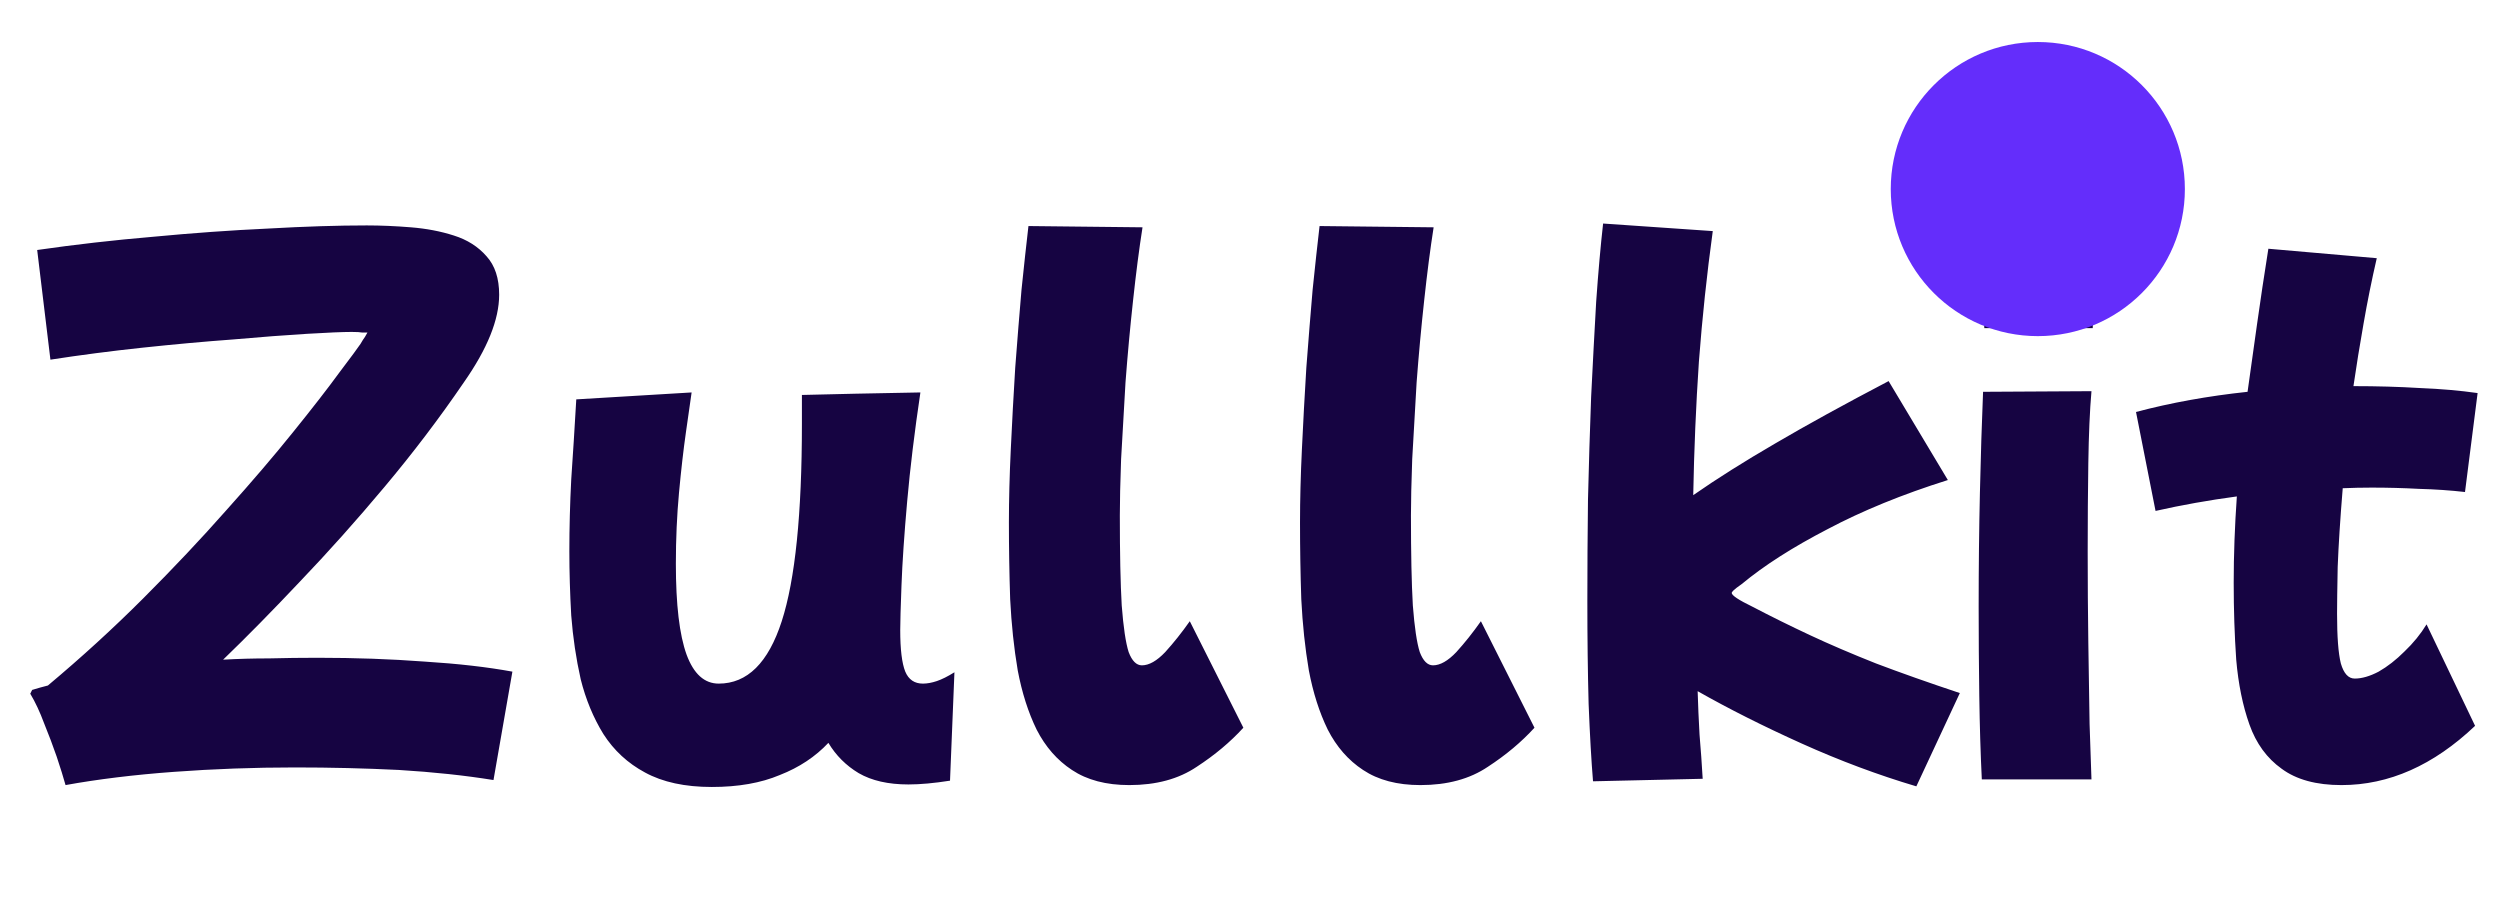
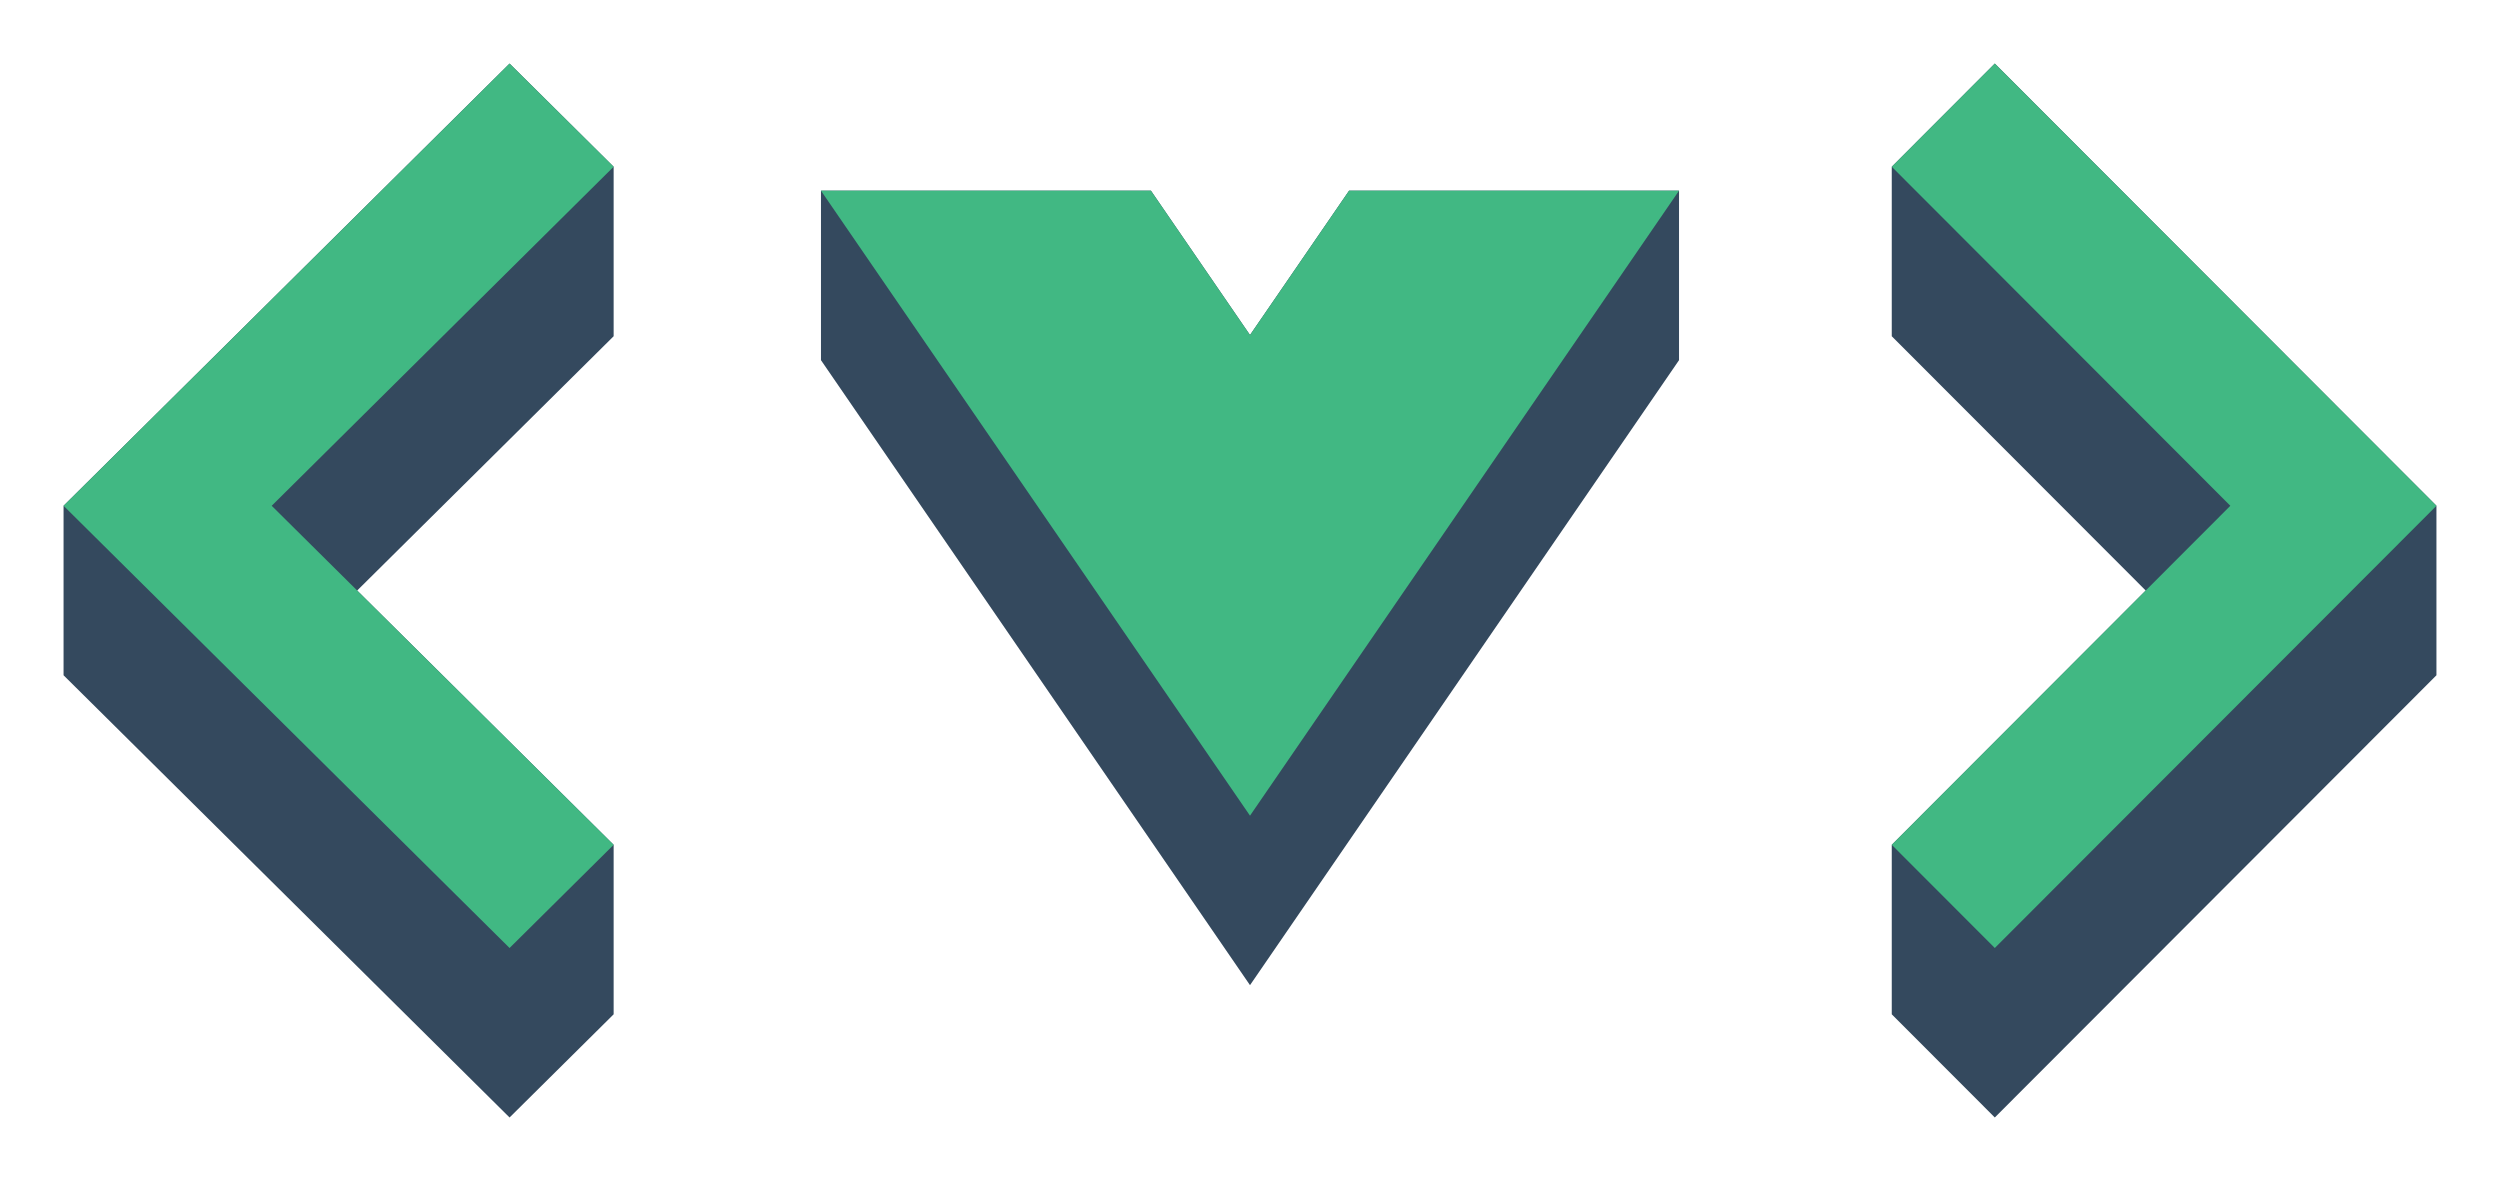
- <svg xmlns="http://www.w3.org/2000/svg" fill="none" height="43" viewBox="0 0 119 43" width="119">
-   <path d="m3.12 37.37c-.1-.36-.24-.81-.42-1.35-.18-.52-.38-1.05-.6-1.59-.2-.54-.42-1.01-.66-1.41l.09-.18c.26-.08.51-.15.75-.21 1.6-1.34 3.11-2.72 4.53-4.14 1.44-1.44 2.76-2.84 3.96-4.2 1.22-1.36 2.28-2.6 3.18-3.72.92-1.14 1.65-2.08 2.19-2.82.56-.74.9-1.2 1.02-1.38.08-.14.15-.25.21-.33.06-.1.1-.17.12-.21-.04 0-.12 0-.24 0-.1-.02-.27-.03-.51-.03-.42 0-1.13.03-2.13.09s-2.18.15-3.54.27c-1.36.1-2.79.23-4.29.39s-2.96.35-4.38.57l-.63-5.22c1.8-.26 3.64-.47 5.52-.63 1.9-.18 3.72-.31 5.46-.39 1.76-.1 3.33-.15 4.71-.15.66 0 1.36.03 2.1.09s1.42.19 2.04.39c.64.2 1.16.53 1.56.99.4.44.6 1.05.6 1.83 0 1.18-.56 2.57-1.68 4.17-1.16 1.7-2.42 3.36-3.78 4.98-1.34 1.6-2.68 3.1-4.02 4.5-1.32 1.4-2.54 2.64-3.66 3.72.72-.04 1.45-.06 2.19-.06.76-.02 1.53-.03 2.31-.03 1.78 0 3.47.06 5.07.18 1.6.1 3 .26 4.2.48l-.9 5.16c-1.36-.22-2.86-.38-4.5-.48-1.62-.08-3.27-.12-4.95-.12-1.94 0-3.86.07-5.76.21s-3.62.35-5.16.63zm30.761.09c-1.28 0-2.34-.23-3.18-.69-.82-.44-1.48-1.05-1.98-1.83-.48-.78-.84-1.65-1.08-2.61-.22-.98-.37-1.99-.45-3.03-.06-1.06-.09-2.08-.09-3.06 0-1.12.03-2.26.09-3.42.08-1.16.16-2.43.24-3.81l5.49-.33c-.06.42-.15 1.05-.27 1.89s-.23 1.8-.33 2.88-.15 2.21-.15 3.39c0 1.94.17 3.38.51 4.32.34.92.85 1.38 1.53 1.38 1.36 0 2.36-.99 3-2.97s.96-5.11.96-9.39v-1.38l2.55-.06 3.09-.06c-.28 1.88-.49 3.61-.63 5.19s-.23 2.91-.27 3.99c-.04 1.06-.06 1.77-.06 2.13 0 .92.08 1.58.24 1.98.16.38.44.57.84.57.2 0 .42-.04.66-.12s.52-.22.84-.42l-.21 5.16c-.76.12-1.42.18-1.98.18-.96 0-1.75-.18-2.37-.54-.6-.36-1.08-.84-1.44-1.44-.62.66-1.39 1.17-2.31 1.53-.9.38-1.98.57-3.24.57zm19.873-.09c-1.1 0-2.01-.24-2.73-.72-.7-.46-1.26-1.1-1.68-1.92-.4-.82-.7-1.76-.9-2.82-.18-1.06-.3-2.19-.36-3.39-.04-1.22-.06-2.44-.06-3.66 0-1.06.03-2.22.09-3.48.06-1.28.13-2.57.21-3.87.1-1.32.2-2.56.3-3.72.12-1.16.23-2.17.33-3.03l5.43.06c-.16 1.02-.31 2.18-.45 3.48-.14 1.28-.26 2.58-.36 3.9-.08 1.32-.15 2.54-.21 3.66-.04 1.12-.06 2.01-.06 2.67 0 1.82.03 3.25.09 4.29.08 1.04.19 1.78.33 2.22.16.42.37.63.63.63.34 0 .71-.21 1.11-.63.4-.44.79-.93 1.17-1.47l2.55 5.07c-.62.68-1.36 1.3-2.22 1.86-.86.58-1.93.87-3.21.87zm13.857 0c-1.1 0-2.01-.24-2.73-.72-.7-.46-1.26-1.1-1.68-1.92-.4-.82-.7-1.76-.9-2.82-.18-1.06-.3-2.19-.36-3.39-.04-1.22-.06-2.44-.06-3.66 0-1.06.03-2.22.09-3.48.06-1.28.13-2.57.21-3.87.1-1.32.2-2.56.3-3.72.12-1.16.23-2.17.33-3.03l5.43.06c-.16 1.02-.31 2.18-.45 3.48-.14 1.28-.26 2.58-.36 3.9-.08 1.32-.15 2.54-.21 3.66-.04 1.12-.06 2.01-.06 2.67 0 1.82.03 3.25.09 4.29.08 1.04.19 1.78.33 2.22.16.42.37.63.63.63.34 0 .71-.21 1.11-.63.4-.44.79-.93 1.17-1.47l2.55 5.07c-.62.68-1.36 1.3-2.22 1.86-.86.58-1.93.87-3.21.87zm8.217-.18c-.08-.96-.15-2.19-.21-3.69-.04-1.5-.06-3.13-.06-4.89 0-1.56.01-3.17.03-4.83.04-1.66.09-3.29.15-4.89.08-1.62.16-3.13.24-4.53.1-1.42.21-2.66.33-3.72l5.22.36c-.28 2.04-.5 4.11-.66 6.21-.14 2.08-.23 4.2-.27 6.36 1.12-.78 2.42-1.6 3.9-2.46 1.5-.88 3.3-1.87 5.4-2.97l2.82 4.71c-2.16.68-4.07 1.46-5.73 2.34-1.66.86-3.02 1.73-4.08 2.61-.2.14-.33.24-.39.3s-.09.1-.09.12c0 .12.33.34.99.66.88.46 1.79.91 2.73 1.35s1.99.89 3.15 1.35c1.16.44 2.49.91 3.99 1.41l-2.07 4.44c-1.82-.54-3.64-1.22-5.46-2.04s-3.47-1.65-4.95-2.49c.02.68.05 1.37.09 2.07.06.7.11 1.4.15 2.1zm18.626-21.57c0-.18-.01-.36-.03-.54 0-.2 0-.42 0-.66 0-.64.02-1.32.06-2.04s.08-1.33.12-1.83l5.34.09c-.06.68-.13 1.45-.21 2.31-.06.86-.1 1.75-.12 2.67zm-.12 21.48c-.06-1.24-.1-2.56-.12-3.96-.02-1.42-.03-2.84-.03-4.26 0-1.86.02-3.67.06-5.43s.09-3.36.15-4.8l5.16-.03c-.08.92-.13 2.06-.15 3.42-.02 1.34-.03 2.75-.03 4.23 0 1.46.01 2.9.03 4.32s.04 2.71.06 3.87c.04 1.14.07 2.02.09 2.64zm17.12.27c-1.2 0-2.15-.26-2.85-.78-.7-.5-1.21-1.2-1.53-2.1s-.53-1.93-.63-3.09c-.08-1.16-.12-2.38-.12-3.66 0-1.32.05-2.69.15-4.11-1.34.18-2.63.41-3.87.69l-.93-4.71c1.66-.44 3.43-.76 5.31-.96.14-1.02.29-2.09.45-3.21.16-1.14.34-2.34.54-3.6l5.16.45c-.24 1.04-.45 2.08-.63 3.12-.18 1.02-.34 2.01-.48 2.97 1.12 0 2.17.03 3.15.09 1 .04 1.92.12 2.76.24l-.6 4.71c-.7-.08-1.43-.13-2.19-.15-.74-.04-1.49-.06-2.25-.06-.46 0-.92.01-1.38.03-.12 1.46-.2 2.71-.24 3.75-.02 1.04-.03 1.78-.03 2.22 0 1.1.06 1.89.18 2.37.14.48.36.72.66.72.34 0 .72-.11 1.14-.33.42-.24.83-.56 1.23-.96.42-.4.77-.83 1.05-1.29l2.31 4.83c-1.98 1.88-4.1 2.82-6.36 2.82z" fill="#160442" />
-   <circle cx="97" cy="9" fill="#642dfb" r="7" />
+ <svg xmlns="http://www.w3.org/2000/svg" width="472" height="222.982" viewBox="0 0 472 222.982" fill="none" version="1.1" id="svg14">
+   <defs id="defs18" />
+   <path d="m 67.433,111.491 48.422,48.01 v 16 16 L 96.206,210.982 12,127.491 v -16 -16 L 96.206,12 115.855,31.481 v 16 16 z" fill="#34495e" id="path2" />
+   <path d="m 405.11,111.491 -47.946,48.01 v 16 16 L 376.619,210.982 460,127.491 v -16 -16 L 376.619,12 357.164,31.481 v 16 16 z" fill="#34495e" id="path4" />
+   <path d="M 254.706,36 236,63.251 217.294,36 H 155 V 53.5 68 L 236,186 317,68 V 53.5 36 Z" fill="#34495e" id="path6" />
+   <path d="M 51.296,95.491 115.855,159.501 96.206,178.982 12,95.491 96.206,12 115.855,31.481 Z" fill="#41b883" id="path8" />
+   <path d="m 421.089,95.491 -63.925,64.01 19.455,19.481 L 460,95.491 376.619,12 357.164,31.481 Z" fill="#41b883" id="path10" />
+   <path d="M 254.706,36 236,63.251 217.294,36 H 155 l 81,118 81,-118 z" fill="#41b883" id="path12" />
</svg>
